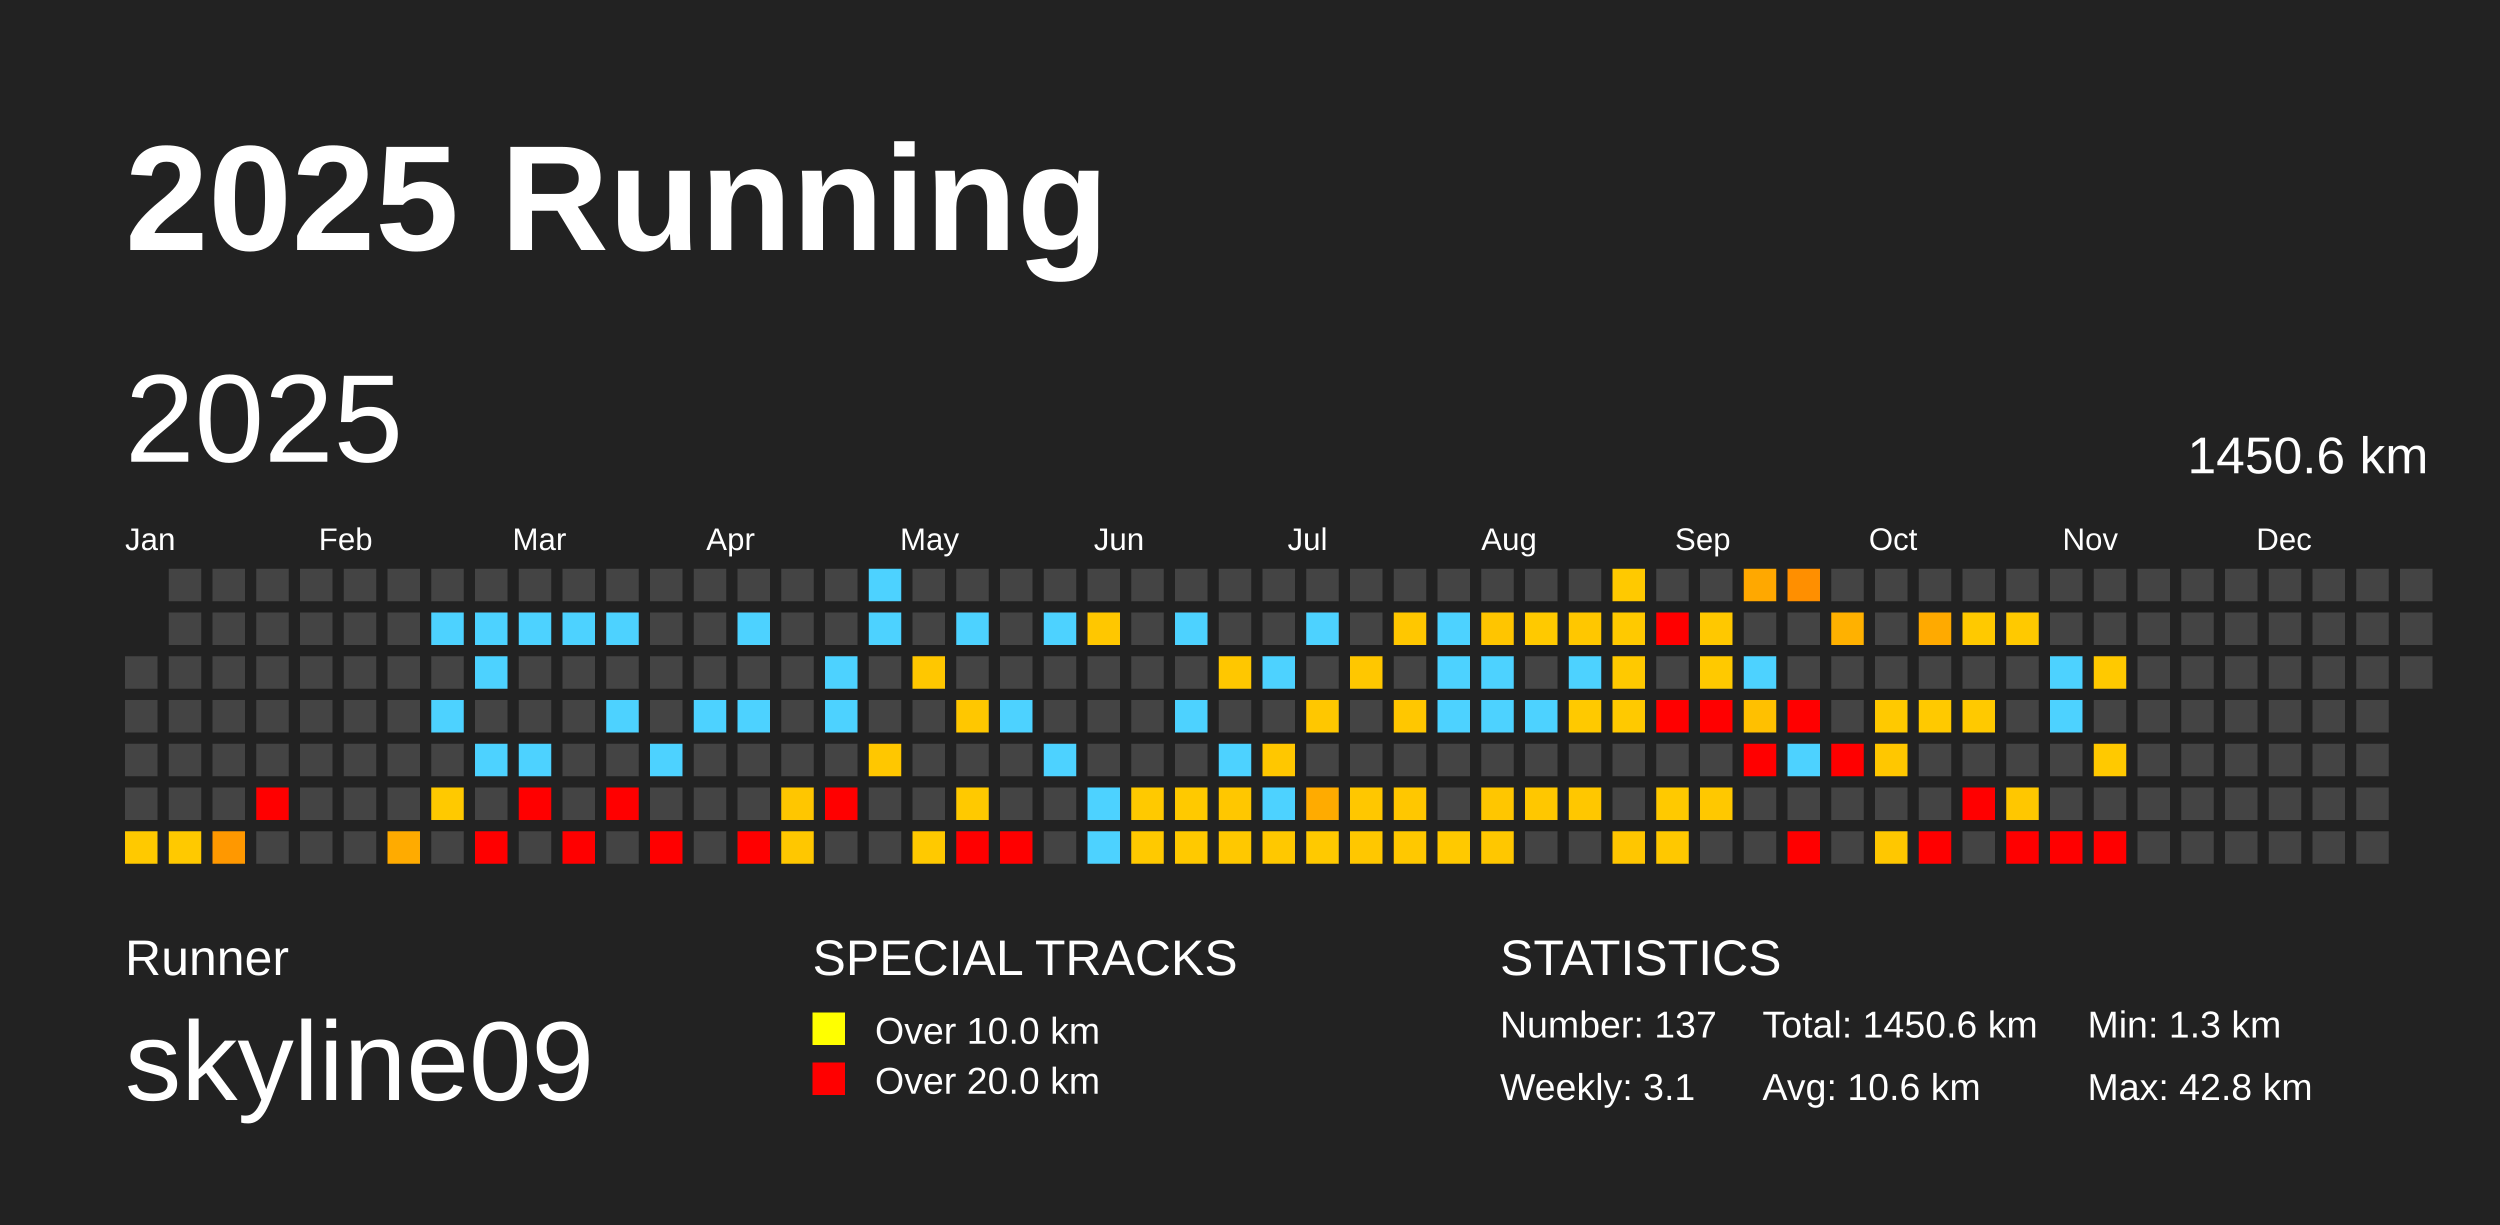
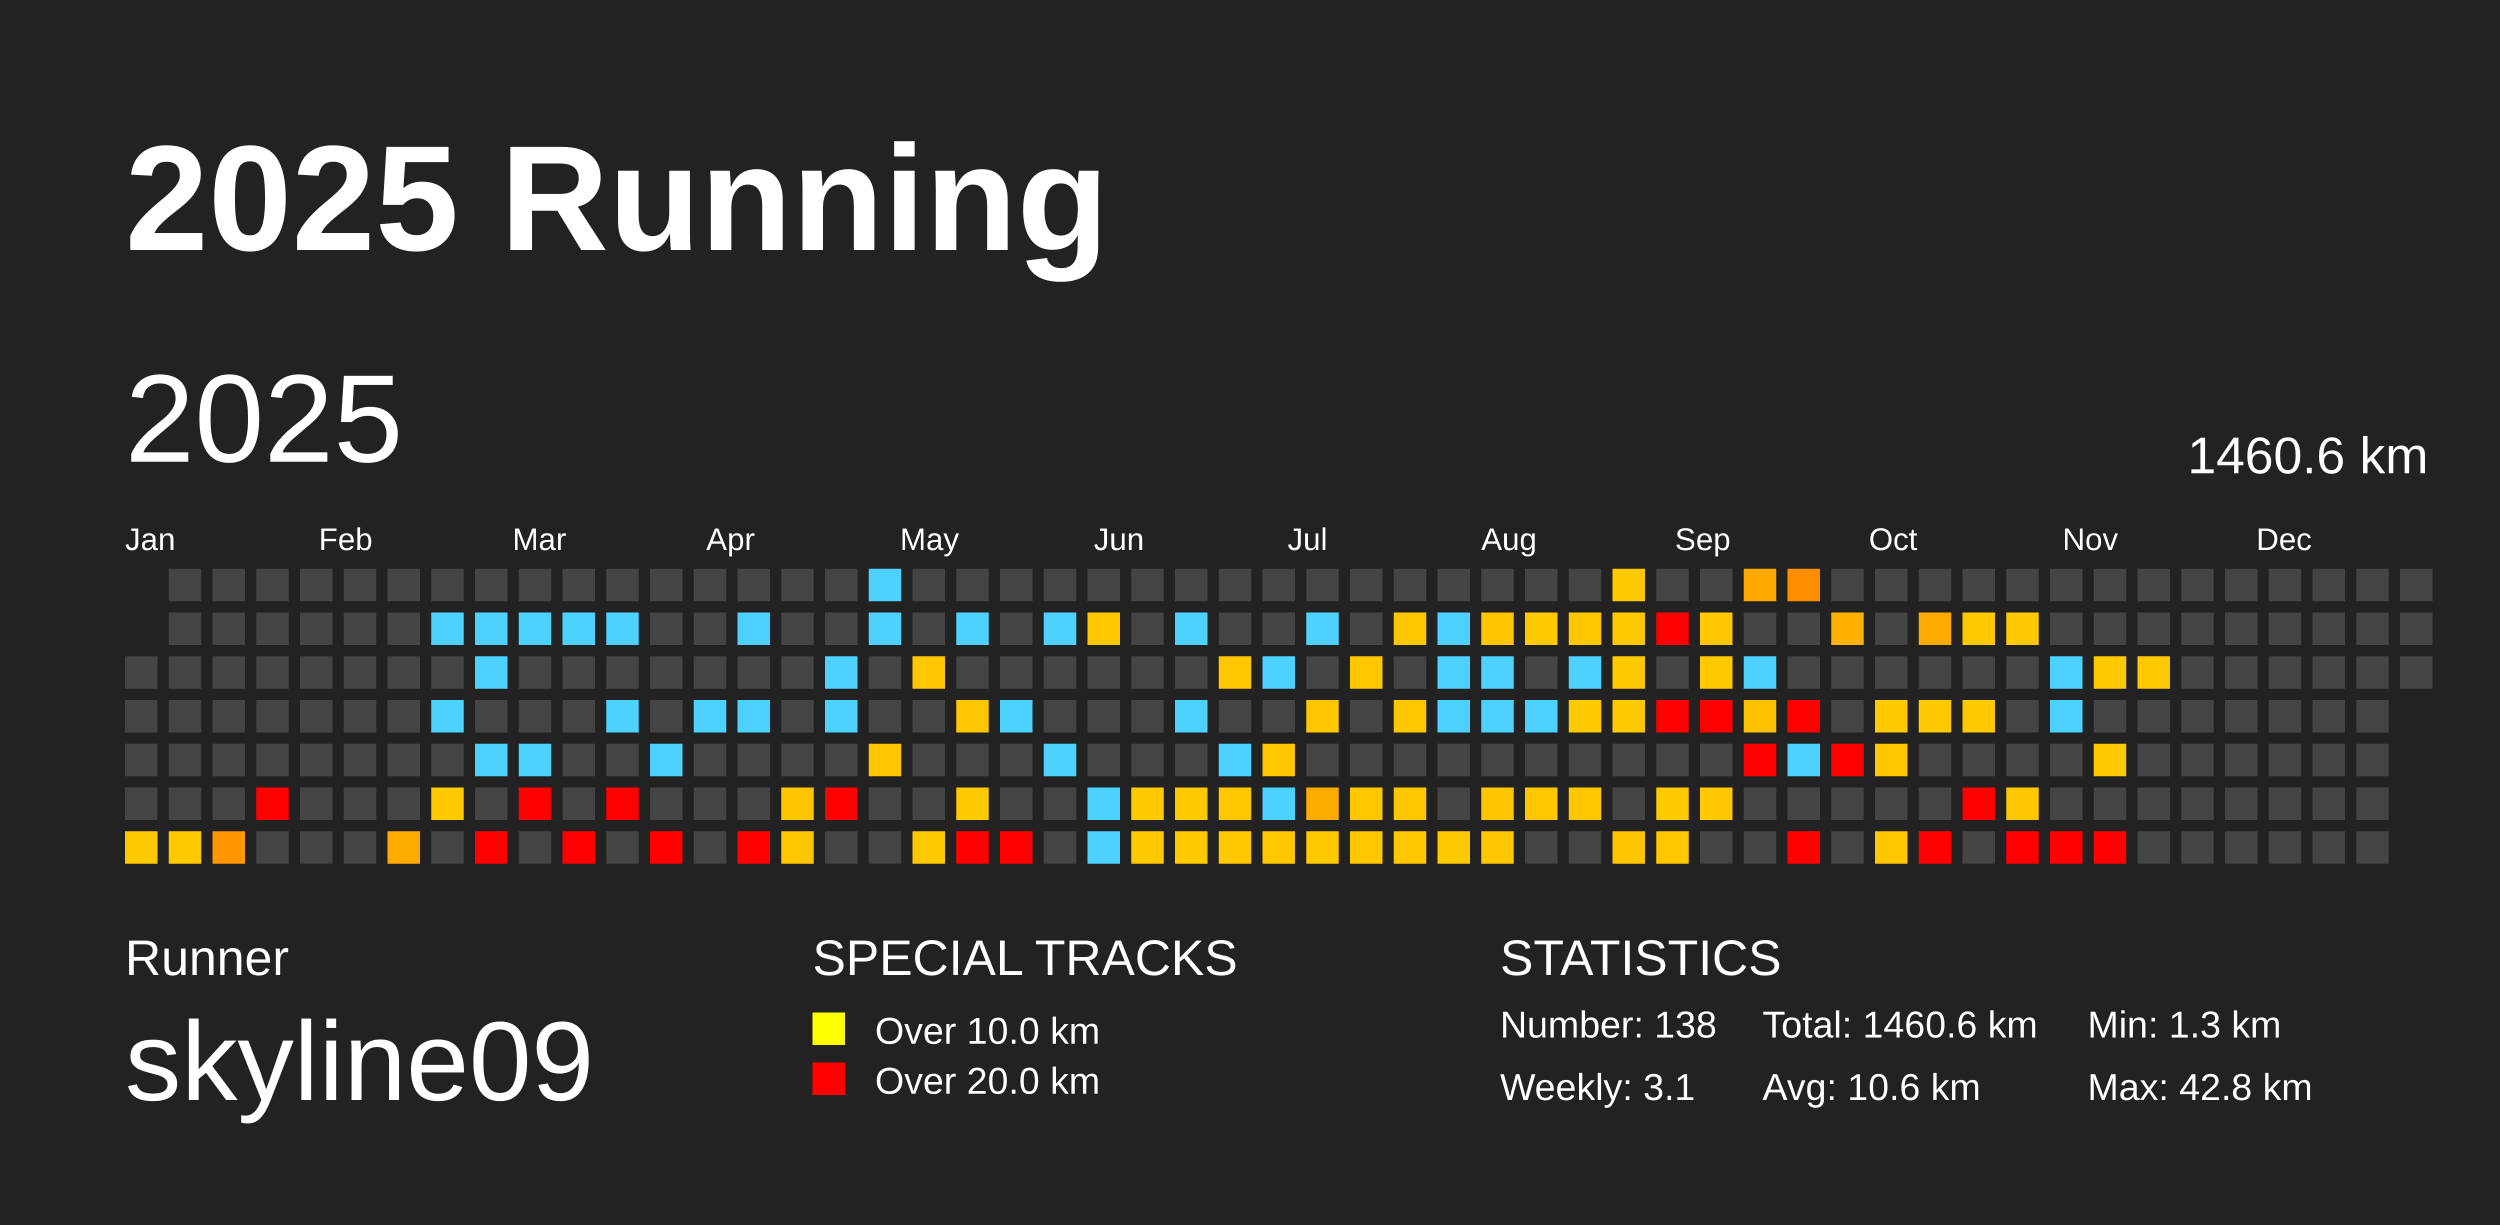
<svg xmlns="http://www.w3.org/2000/svg" baseProfile="full" height="98mm" version="1.1" viewBox="0,0,200,98" width="200mm">
  <defs />
  <rect fill="#222222" height="98" width="200" x="0" y="0" />
  <text fill="#FFFFFF" style="font-size:12px; font-family:Arial; font-weight:bold;" x="10" y="20">2025 Running</text>
  <text fill="#FFFFFF" style="font-size:4px; font-family:Arial" x="10" y="78">Runner</text>
  <text fill="#FFFFFF" style="font-size:9px; font-family:Arial" x="10" y="88">skyline09</text>
  <text fill="#FFFFFF" style="font-size:4px; font-family:Arial" x="65" y="78">SPECIAL TRACKS</text>
  <rect fill="yellow" height="2.6" width="2.6" x="65" y="81" />
  <text fill="#FFFFFF" style="font-size:3px; font-family:Arial" x="70" y="83.5">Over 10.0 km</text>
  <rect fill="red" height="2.6" width="2.6" x="65" y="85" />
  <text fill="#FFFFFF" style="font-size:3px; font-family:Arial" x="70" y="87.5">Over 20.0 km</text>
  <text fill="#FFFFFF" style="font-size:4px; font-family:Arial" x="120" y="78">STATISTICS</text>
-   <text fill="#FFFFFF" style="font-size:3px; font-family:Arial" x="120" y="83">Number: 137</text>
+   <text fill="#FFFFFF" style="font-size:3px; font-family:Arial" x="120" y="83">Number: 138</text>
  <text fill="#FFFFFF" style="font-size:3px; font-family:Arial" x="120" y="88">Weekly: 3.1</text>
-   <text fill="#FFFFFF" style="font-size:3px; font-family:Arial" x="141" y="83">Total: 1450.6 km</text>
+   <text fill="#FFFFFF" style="font-size:3px; font-family:Arial" x="141" y="83">Total: 1460.6 km</text>
  <text fill="#FFFFFF" style="font-size:3px; font-family:Arial" x="141" y="88">Avg: 10.6 km</text>
  <text fill="#FFFFFF" style="font-size:3px; font-family:Arial" x="167" y="83">Min: 1.3 km</text>
  <text fill="#FFFFFF" style="font-size:3px; font-family:Arial" x="167" y="88">Max: 42.8 km</text>
  <text dominant-baseline="hanging" fill="#FFFFFF" style="font-size:10.0px; font-family:Arial;" x="10" y="30">2025</text>
-   <text dominant-baseline="hanging" fill="#FFFFFF" style="font-size:4.125px; font-family:Arial;" x="175" y="35">1450.6 km</text>
+   <text dominant-baseline="hanging" fill="#FFFFFF" style="font-size:4.125px; font-family:Arial;" x="175" y="35">1460.6 km</text>
  <text fill="#FFFFFF" style="font-size:2.5px; font-family:Arial" x="10.0" y="44">Jan</text>
  <text fill="#FFFFFF" style="font-size:2.5px; font-family:Arial" x="25.5" y="44">Feb</text>
  <text fill="#FFFFFF" style="font-size:2.5px; font-family:Arial" x="41.0" y="44">Mar</text>
  <text fill="#FFFFFF" style="font-size:2.5px; font-family:Arial" x="56.5" y="44">Apr</text>
  <text fill="#FFFFFF" style="font-size:2.5px; font-family:Arial" x="72.0" y="44">May</text>
  <text fill="#FFFFFF" style="font-size:2.5px; font-family:Arial" x="87.5" y="44">Jun</text>
  <text fill="#FFFFFF" style="font-size:2.5px; font-family:Arial" x="103.0" y="44">Jul</text>
  <text fill="#FFFFFF" style="font-size:2.5px; font-family:Arial" x="118.5" y="44">Aug</text>
  <text fill="#FFFFFF" style="font-size:2.5px; font-family:Arial" x="134.0" y="44">Sep</text>
  <text fill="#FFFFFF" style="font-size:2.5px; font-family:Arial" x="149.5" y="44">Oct</text>
  <text fill="#FFFFFF" style="font-size:2.5px; font-family:Arial" x="165.0" y="44">Nov</text>
  <text fill="#FFFFFF" style="font-size:2.5px; font-family:Arial" x="180.5" y="44">Dec</text>
  <rect fill="#444444" height="2.6" width="2.6" x="10.0" y="52.5" />
  <rect fill="#444444" height="2.6" width="2.6" x="10.0" y="56.0" />
  <rect fill="#444444" height="2.6" width="2.6" x="10.0" y="59.5" />
  <rect fill="#444444" height="2.6" width="2.6" x="10.0" y="63.0" />
  <rect fill="#ffc900" height="2.6" width="2.6" x="10.0" y="66.5" />
  <rect fill="#444444" height="2.6" width="2.6" x="13.5" y="45.5" />
  <rect fill="#444444" height="2.6" width="2.6" x="13.5" y="49.0" />
  <rect fill="#444444" height="2.6" width="2.6" x="13.5" y="52.5" />
  <rect fill="#444444" height="2.6" width="2.6" x="13.5" y="56.0" />
  <rect fill="#444444" height="2.6" width="2.6" x="13.5" y="59.5" />
  <rect fill="#444444" height="2.6" width="2.6" x="13.5" y="63.0" />
  <rect fill="#ffc900" height="2.6" width="2.6" x="13.5" y="66.5" />
  <rect fill="#444444" height="2.6" width="2.6" x="17.0" y="45.5" />
  <rect fill="#444444" height="2.6" width="2.6" x="17.0" y="49.0" />
  <rect fill="#444444" height="2.6" width="2.6" x="17.0" y="52.5" />
  <rect fill="#444444" height="2.6" width="2.6" x="17.0" y="56.0" />
  <rect fill="#444444" height="2.6" width="2.6" x="17.0" y="59.5" />
  <rect fill="#444444" height="2.6" width="2.6" x="17.0" y="63.0" />
  <rect fill="#ff9800" height="2.6" width="2.6" x="17.0" y="66.5" />
  <rect fill="#444444" height="2.6" width="2.6" x="20.5" y="45.5" />
  <rect fill="#444444" height="2.6" width="2.6" x="20.5" y="49.0" />
  <rect fill="#444444" height="2.6" width="2.6" x="20.5" y="52.5" />
  <rect fill="#444444" height="2.6" width="2.6" x="20.5" y="56.0" />
  <rect fill="#444444" height="2.6" width="2.6" x="20.5" y="59.5" />
  <rect fill="red" height="2.6" width="2.6" x="20.5" y="63.0" />
  <rect fill="#444444" height="2.6" width="2.6" x="20.5" y="66.5" />
  <rect fill="#444444" height="2.6" width="2.6" x="24.0" y="45.5" />
  <rect fill="#444444" height="2.6" width="2.6" x="24.0" y="49.0" />
  <rect fill="#444444" height="2.6" width="2.6" x="24.0" y="52.5" />
  <rect fill="#444444" height="2.6" width="2.6" x="24.0" y="56.0" />
  <rect fill="#444444" height="2.6" width="2.6" x="24.0" y="59.5" />
  <rect fill="#444444" height="2.6" width="2.6" x="24.0" y="63.0" />
  <rect fill="#444444" height="2.6" width="2.6" x="24.0" y="66.5" />
  <rect fill="#444444" height="2.6" width="2.6" x="27.5" y="45.5" />
  <rect fill="#444444" height="2.6" width="2.6" x="27.5" y="49.0" />
  <rect fill="#444444" height="2.6" width="2.6" x="27.5" y="52.5" />
  <rect fill="#444444" height="2.6" width="2.6" x="27.5" y="56.0" />
  <rect fill="#444444" height="2.6" width="2.6" x="27.5" y="59.5" />
  <rect fill="#444444" height="2.6" width="2.6" x="27.5" y="63.0" />
  <rect fill="#444444" height="2.6" width="2.6" x="27.5" y="66.5" />
  <rect fill="#444444" height="2.6" width="2.6" x="31.0" y="45.5" />
  <rect fill="#444444" height="2.6" width="2.6" x="31.0" y="49.0" />
  <rect fill="#444444" height="2.6" width="2.6" x="31.0" y="52.5" />
  <rect fill="#444444" height="2.6" width="2.6" x="31.0" y="56.0" />
  <rect fill="#444444" height="2.6" width="2.6" x="31.0" y="59.5" />
  <rect fill="#444444" height="2.6" width="2.6" x="31.0" y="63.0" />
  <rect fill="#ffab00" height="2.6" width="2.6" x="31.0" y="66.5" />
  <rect fill="#444444" height="2.6" width="2.6" x="34.5" y="45.5" />
  <rect fill="#4dd2ff" height="2.6" width="2.6" x="34.5" y="49.0" />
  <rect fill="#444444" height="2.6" width="2.6" x="34.5" y="52.5" />
  <rect fill="#4dd2ff" height="2.6" width="2.6" x="34.5" y="56.0" />
  <rect fill="#444444" height="2.6" width="2.6" x="34.5" y="59.5" />
  <rect fill="#ffc900" height="2.6" width="2.6" x="34.5" y="63.0" />
  <rect fill="#444444" height="2.6" width="2.6" x="34.5" y="66.5" />
  <rect fill="#444444" height="2.6" width="2.6" x="38.0" y="45.5" />
  <rect fill="#4dd2ff" height="2.6" width="2.6" x="38.0" y="49.0" />
  <rect fill="#4dd2ff" height="2.6" width="2.6" x="38.0" y="52.5" />
  <rect fill="#444444" height="2.6" width="2.6" x="38.0" y="56.0" />
  <rect fill="#4dd2ff" height="2.6" width="2.6" x="38.0" y="59.5" />
  <rect fill="#444444" height="2.6" width="2.6" x="38.0" y="63.0" />
  <rect fill="red" height="2.6" width="2.6" x="38.0" y="66.5" />
  <rect fill="#444444" height="2.6" width="2.6" x="41.5" y="45.5" />
  <rect fill="#4dd2ff" height="2.6" width="2.6" x="41.5" y="49.0" />
  <rect fill="#444444" height="2.6" width="2.6" x="41.5" y="52.5" />
  <rect fill="#444444" height="2.6" width="2.6" x="41.5" y="56.0" />
  <rect fill="#4dd2ff" height="2.6" width="2.6" x="41.5" y="59.5" />
  <rect fill="red" height="2.6" width="2.6" x="41.5" y="63.0" />
  <rect fill="#444444" height="2.6" width="2.6" x="41.5" y="66.5" />
  <rect fill="#444444" height="2.6" width="2.6" x="45.0" y="45.5" />
  <rect fill="#4dd2ff" height="2.6" width="2.6" x="45.0" y="49.0" />
  <rect fill="#444444" height="2.6" width="2.6" x="45.0" y="52.5" />
  <rect fill="#444444" height="2.6" width="2.6" x="45.0" y="56.0" />
  <rect fill="#444444" height="2.6" width="2.6" x="45.0" y="59.5" />
  <rect fill="#444444" height="2.6" width="2.6" x="45.0" y="63.0" />
  <rect fill="red" height="2.6" width="2.6" x="45.0" y="66.5" />
  <rect fill="#444444" height="2.6" width="2.6" x="48.5" y="45.5" />
  <rect fill="#4dd2ff" height="2.6" width="2.6" x="48.5" y="49.0" />
  <rect fill="#444444" height="2.6" width="2.6" x="48.5" y="52.5" />
  <rect fill="#4dd2ff" height="2.6" width="2.6" x="48.5" y="56.0" />
  <rect fill="#444444" height="2.6" width="2.6" x="48.5" y="59.5" />
  <rect fill="red" height="2.6" width="2.6" x="48.5" y="63.0" />
  <rect fill="#444444" height="2.6" width="2.6" x="48.5" y="66.5" />
  <rect fill="#444444" height="2.6" width="2.6" x="52.0" y="45.5" />
  <rect fill="#444444" height="2.6" width="2.6" x="52.0" y="49.0" />
  <rect fill="#444444" height="2.6" width="2.6" x="52.0" y="52.5" />
  <rect fill="#444444" height="2.6" width="2.6" x="52.0" y="56.0" />
  <rect fill="#4dd2ff" height="2.6" width="2.6" x="52.0" y="59.5" />
  <rect fill="#444444" height="2.6" width="2.6" x="52.0" y="63.0" />
  <rect fill="red" height="2.6" width="2.6" x="52.0" y="66.5" />
  <rect fill="#444444" height="2.6" width="2.6" x="55.5" y="45.5" />
  <rect fill="#444444" height="2.6" width="2.6" x="55.5" y="49.0" />
  <rect fill="#444444" height="2.6" width="2.6" x="55.5" y="52.5" />
  <rect fill="#4dd2ff" height="2.6" width="2.6" x="55.5" y="56.0" />
  <rect fill="#444444" height="2.6" width="2.6" x="55.5" y="59.5" />
  <rect fill="#444444" height="2.6" width="2.6" x="55.5" y="63.0" />
  <rect fill="#444444" height="2.6" width="2.6" x="55.5" y="66.5" />
  <rect fill="#444444" height="2.6" width="2.6" x="59.0" y="45.5" />
  <rect fill="#4dd2ff" height="2.6" width="2.6" x="59.0" y="49.0" />
  <rect fill="#444444" height="2.6" width="2.6" x="59.0" y="52.5" />
  <rect fill="#4dd2ff" height="2.6" width="2.6" x="59.0" y="56.0" />
  <rect fill="#444444" height="2.6" width="2.6" x="59.0" y="59.5" />
  <rect fill="#444444" height="2.6" width="2.6" x="59.0" y="63.0" />
  <rect fill="red" height="2.6" width="2.6" x="59.0" y="66.5" />
  <rect fill="#444444" height="2.6" width="2.6" x="62.5" y="45.5" />
  <rect fill="#444444" height="2.6" width="2.6" x="62.5" y="49.0" />
  <rect fill="#444444" height="2.6" width="2.6" x="62.5" y="52.5" />
  <rect fill="#444444" height="2.6" width="2.6" x="62.5" y="56.0" />
  <rect fill="#444444" height="2.6" width="2.6" x="62.5" y="59.5" />
  <rect fill="#ffc600" height="2.6" width="2.6" x="62.5" y="63.0" />
  <rect fill="#ffc700" height="2.6" width="2.6" x="62.5" y="66.5" />
  <rect fill="#444444" height="2.6" width="2.6" x="66.0" y="45.5" />
  <rect fill="#444444" height="2.6" width="2.6" x="66.0" y="49.0" />
  <rect fill="#4dd2ff" height="2.6" width="2.6" x="66.0" y="52.5" />
  <rect fill="#4dd2ff" height="2.6" width="2.6" x="66.0" y="56.0" />
  <rect fill="#444444" height="2.6" width="2.6" x="66.0" y="59.5" />
  <rect fill="red" height="2.6" width="2.6" x="66.0" y="63.0" />
  <rect fill="#444444" height="2.6" width="2.6" x="66.0" y="66.5" />
  <rect fill="#4dd2ff" height="2.6" width="2.6" x="69.5" y="45.5" />
  <rect fill="#4dd2ff" height="2.6" width="2.6" x="69.5" y="49.0" />
  <rect fill="#444444" height="2.6" width="2.6" x="69.5" y="52.5" />
  <rect fill="#444444" height="2.6" width="2.6" x="69.5" y="56.0" />
  <rect fill="#ffc700" height="2.6" width="2.6" x="69.5" y="59.5" />
  <rect fill="#444444" height="2.6" width="2.6" x="69.5" y="63.0" />
  <rect fill="#444444" height="2.6" width="2.6" x="69.5" y="66.5" />
  <rect fill="#444444" height="2.6" width="2.6" x="73.0" y="45.5" />
  <rect fill="#444444" height="2.6" width="2.6" x="73.0" y="49.0" />
  <rect fill="#ffc700" height="2.6" width="2.6" x="73.0" y="52.5" />
  <rect fill="#444444" height="2.6" width="2.6" x="73.0" y="56.0" />
  <rect fill="#444444" height="2.6" width="2.6" x="73.0" y="59.5" />
  <rect fill="#444444" height="2.6" width="2.6" x="73.0" y="63.0" />
  <rect fill="#ffc900" height="2.6" width="2.6" x="73.0" y="66.5" />
  <rect fill="#444444" height="2.6" width="2.6" x="76.5" y="45.5" />
  <rect fill="#4dd2ff" height="2.6" width="2.6" x="76.5" y="49.0" />
  <rect fill="#444444" height="2.6" width="2.6" x="76.5" y="52.5" />
  <rect fill="#ffc700" height="2.6" width="2.6" x="76.5" y="56.0" />
  <rect fill="#444444" height="2.6" width="2.6" x="76.5" y="59.5" />
  <rect fill="#ffc900" height="2.6" width="2.6" x="76.5" y="63.0" />
  <rect fill="red" height="2.6" width="2.6" x="76.5" y="66.5" />
  <rect fill="#444444" height="2.6" width="2.6" x="80.0" y="45.5" />
  <rect fill="#444444" height="2.6" width="2.6" x="80.0" y="49.0" />
  <rect fill="#444444" height="2.6" width="2.6" x="80.0" y="52.5" />
  <rect fill="#4dd2ff" height="2.6" width="2.6" x="80.0" y="56.0" />
  <rect fill="#444444" height="2.6" width="2.6" x="80.0" y="59.5" />
  <rect fill="#444444" height="2.6" width="2.6" x="80.0" y="63.0" />
  <rect fill="red" height="2.6" width="2.6" x="80.0" y="66.5" />
  <rect fill="#444444" height="2.6" width="2.6" x="83.5" y="45.5" />
  <rect fill="#4dd2ff" height="2.6" width="2.6" x="83.5" y="49.0" />
  <rect fill="#444444" height="2.6" width="2.6" x="83.5" y="52.5" />
  <rect fill="#444444" height="2.6" width="2.6" x="83.5" y="56.0" />
  <rect fill="#4dd2ff" height="2.6" width="2.6" x="83.5" y="59.5" />
  <rect fill="#444444" height="2.6" width="2.6" x="83.5" y="63.0" />
  <rect fill="#444444" height="2.6" width="2.6" x="83.5" y="66.5" />
  <rect fill="#444444" height="2.6" width="2.6" x="87.0" y="45.5" />
  <rect fill="#ffc700" height="2.6" width="2.6" x="87.0" y="49.0" />
  <rect fill="#444444" height="2.6" width="2.6" x="87.0" y="52.5" />
  <rect fill="#444444" height="2.6" width="2.6" x="87.0" y="56.0" />
  <rect fill="#444444" height="2.6" width="2.6" x="87.0" y="59.5" />
  <rect fill="#4dd2ff" height="2.6" width="2.6" x="87.0" y="63.0" />
  <rect fill="#4dd2ff" height="2.6" width="2.6" x="87.0" y="66.5" />
  <rect fill="#444444" height="2.6" width="2.6" x="90.5" y="45.5" />
  <rect fill="#444444" height="2.6" width="2.6" x="90.5" y="49.0" />
  <rect fill="#444444" height="2.6" width="2.6" x="90.5" y="52.5" />
  <rect fill="#444444" height="2.6" width="2.6" x="90.5" y="56.0" />
  <rect fill="#444444" height="2.6" width="2.6" x="90.5" y="59.5" />
  <rect fill="#ffc900" height="2.6" width="2.6" x="90.5" y="63.0" />
  <rect fill="#ffc900" height="2.6" width="2.6" x="90.5" y="66.5" />
  <rect fill="#444444" height="2.6" width="2.6" x="94.0" y="45.5" />
  <rect fill="#4dd2ff" height="2.6" width="2.6" x="94.0" y="49.0" />
  <rect fill="#444444" height="2.6" width="2.6" x="94.0" y="52.5" />
  <rect fill="#4dd2ff" height="2.6" width="2.6" x="94.0" y="56.0" />
  <rect fill="#444444" height="2.6" width="2.6" x="94.0" y="59.5" />
  <rect fill="#ffc900" height="2.6" width="2.6" x="94.0" y="63.0" />
  <rect fill="#ffc900" height="2.6" width="2.6" x="94.0" y="66.5" />
  <rect fill="#444444" height="2.6" width="2.6" x="97.5" y="45.5" />
  <rect fill="#444444" height="2.6" width="2.6" x="97.5" y="49.0" />
  <rect fill="#ffc700" height="2.6" width="2.6" x="97.5" y="52.5" />
  <rect fill="#444444" height="2.6" width="2.6" x="97.5" y="56.0" />
  <rect fill="#4dd2ff" height="2.6" width="2.6" x="97.5" y="59.5" />
  <rect fill="#ffc700" height="2.6" width="2.6" x="97.5" y="63.0" />
  <rect fill="#ffc800" height="2.6" width="2.6" x="97.5" y="66.5" />
  <rect fill="#444444" height="2.6" width="2.6" x="101.0" y="45.5" />
  <rect fill="#444444" height="2.6" width="2.6" x="101.0" y="49.0" />
  <rect fill="#4dd2ff" height="2.6" width="2.6" x="101.0" y="52.5" />
  <rect fill="#444444" height="2.6" width="2.6" x="101.0" y="56.0" />
  <rect fill="#ffc700" height="2.6" width="2.6" x="101.0" y="59.5" />
  <rect fill="#4dd2ff" height="2.6" width="2.6" x="101.0" y="63.0" />
  <rect fill="#ffc800" height="2.6" width="2.6" x="101.0" y="66.5" />
  <rect fill="#444444" height="2.6" width="2.6" x="104.5" y="45.5" />
  <rect fill="#4dd2ff" height="2.6" width="2.6" x="104.5" y="49.0" />
  <rect fill="#444444" height="2.6" width="2.6" x="104.5" y="52.5" />
  <rect fill="#ffc700" height="2.6" width="2.6" x="104.5" y="56.0" />
  <rect fill="#444444" height="2.6" width="2.6" x="104.5" y="59.5" />
  <rect fill="#ffab00" height="2.6" width="2.6" x="104.5" y="63.0" />
  <rect fill="#ffc900" height="2.6" width="2.6" x="104.5" y="66.5" />
  <rect fill="#444444" height="2.6" width="2.6" x="108.0" y="45.5" />
  <rect fill="#444444" height="2.6" width="2.6" x="108.0" y="49.0" />
  <rect fill="#ffc700" height="2.6" width="2.6" x="108.0" y="52.5" />
  <rect fill="#444444" height="2.6" width="2.6" x="108.0" y="56.0" />
  <rect fill="#444444" height="2.6" width="2.6" x="108.0" y="59.5" />
  <rect fill="#ffc700" height="2.6" width="2.6" x="108.0" y="63.0" />
  <rect fill="#ffc700" height="2.6" width="2.6" x="108.0" y="66.5" />
  <rect fill="#444444" height="2.6" width="2.6" x="111.5" y="45.5" />
  <rect fill="#ffc700" height="2.6" width="2.6" x="111.5" y="49.0" />
  <rect fill="#444444" height="2.6" width="2.6" x="111.5" y="52.5" />
  <rect fill="#ffc700" height="2.6" width="2.6" x="111.5" y="56.0" />
  <rect fill="#444444" height="2.6" width="2.6" x="111.5" y="59.5" />
  <rect fill="#ffc700" height="2.6" width="2.6" x="111.5" y="63.0" />
  <rect fill="#ffc800" height="2.6" width="2.6" x="111.5" y="66.5" />
  <rect fill="#444444" height="2.6" width="2.6" x="115.0" y="45.5" />
  <rect fill="#4dd2ff" height="2.6" width="2.6" x="115.0" y="49.0" />
  <rect fill="#4dd2ff" height="2.6" width="2.6" x="115.0" y="52.5" />
  <rect fill="#4dd2ff" height="2.6" width="2.6" x="115.0" y="56.0" />
  <rect fill="#444444" height="2.6" width="2.6" x="115.0" y="59.5" />
  <rect fill="#444444" height="2.6" width="2.6" x="115.0" y="63.0" />
  <rect fill="#ffc900" height="2.6" width="2.6" x="115.0" y="66.5" />
  <rect fill="#444444" height="2.6" width="2.6" x="118.5" y="45.5" />
  <rect fill="#ffc500" height="2.6" width="2.6" x="118.5" y="49.0" />
  <rect fill="#4dd2ff" height="2.6" width="2.6" x="118.5" y="52.5" />
  <rect fill="#4dd2ff" height="2.6" width="2.6" x="118.5" y="56.0" />
  <rect fill="#444444" height="2.6" width="2.6" x="118.5" y="59.5" />
  <rect fill="#ffc600" height="2.6" width="2.6" x="118.5" y="63.0" />
  <rect fill="#ffc700" height="2.6" width="2.6" x="118.5" y="66.5" />
  <rect fill="#444444" height="2.6" width="2.6" x="122.0" y="45.5" />
  <rect fill="#ffc900" height="2.6" width="2.6" x="122.0" y="49.0" />
  <rect fill="#444444" height="2.6" width="2.6" x="122.0" y="52.5" />
  <rect fill="#4dd2ff" height="2.6" width="2.6" x="122.0" y="56.0" />
  <rect fill="#444444" height="2.6" width="2.6" x="122.0" y="59.5" />
  <rect fill="#ffc700" height="2.6" width="2.6" x="122.0" y="63.0" />
  <rect fill="#444444" height="2.6" width="2.6" x="122.0" y="66.5" />
  <rect fill="#444444" height="2.6" width="2.6" x="125.5" y="45.5" />
  <rect fill="#ffc700" height="2.6" width="2.6" x="125.5" y="49.0" />
  <rect fill="#4dd2ff" height="2.6" width="2.6" x="125.5" y="52.5" />
  <rect fill="#ffc900" height="2.6" width="2.6" x="125.5" y="56.0" />
  <rect fill="#444444" height="2.6" width="2.6" x="125.5" y="59.5" />
  <rect fill="#ffc700" height="2.6" width="2.6" x="125.5" y="63.0" />
  <rect fill="#444444" height="2.6" width="2.6" x="125.5" y="66.5" />
  <rect fill="#ffc900" height="2.6" width="2.6" x="129.0" y="45.5" />
  <rect fill="#ffc900" height="2.6" width="2.6" x="129.0" y="49.0" />
  <rect fill="#ffc900" height="2.6" width="2.6" x="129.0" y="52.5" />
  <rect fill="#ffc900" height="2.6" width="2.6" x="129.0" y="56.0" />
  <rect fill="#444444" height="2.6" width="2.6" x="129.0" y="59.5" />
  <rect fill="#444444" height="2.6" width="2.6" x="129.0" y="63.0" />
  <rect fill="#ffc600" height="2.6" width="2.6" x="129.0" y="66.5" />
  <rect fill="#444444" height="2.6" width="2.6" x="132.5" y="45.5" />
  <rect fill="red" height="2.6" width="2.6" x="132.5" y="49.0" />
  <rect fill="#444444" height="2.6" width="2.6" x="132.5" y="52.5" />
  <rect fill="red" height="2.6" width="2.6" x="132.5" y="56.0" />
  <rect fill="#444444" height="2.6" width="2.6" x="132.5" y="59.5" />
  <rect fill="#ffc900" height="2.6" width="2.6" x="132.5" y="63.0" />
  <rect fill="#ffc800" height="2.6" width="2.6" x="132.5" y="66.5" />
  <rect fill="#444444" height="2.6" width="2.6" x="136.0" y="45.5" />
  <rect fill="#ffc800" height="2.6" width="2.6" x="136.0" y="49.0" />
  <rect fill="#ffc900" height="2.6" width="2.6" x="136.0" y="52.5" />
  <rect fill="red" height="2.6" width="2.6" x="136.0" y="56.0" />
  <rect fill="#444444" height="2.6" width="2.6" x="136.0" y="59.5" />
  <rect fill="#ffc800" height="2.6" width="2.6" x="136.0" y="63.0" />
  <rect fill="#444444" height="2.6" width="2.6" x="136.0" y="66.5" />
  <rect fill="#ffa800" height="2.6" width="2.6" x="139.5" y="45.5" />
  <rect fill="#444444" height="2.6" width="2.6" x="139.5" y="49.0" />
  <rect fill="#4dd2ff" height="2.6" width="2.6" x="139.5" y="52.5" />
  <rect fill="#ffc000" height="2.6" width="2.6" x="139.5" y="56.0" />
  <rect fill="red" height="2.6" width="2.6" x="139.5" y="59.5" />
  <rect fill="#444444" height="2.6" width="2.6" x="139.5" y="63.0" />
  <rect fill="#444444" height="2.6" width="2.6" x="139.5" y="66.5" />
  <rect fill="#ff8f00" height="2.6" width="2.6" x="143.0" y="45.5" />
  <rect fill="#444444" height="2.6" width="2.6" x="143.0" y="49.0" />
  <rect fill="#444444" height="2.6" width="2.6" x="143.0" y="52.5" />
  <rect fill="red" height="2.6" width="2.6" x="143.0" y="56.0" />
  <rect fill="#4dd2ff" height="2.6" width="2.6" x="143.0" y="59.5" />
  <rect fill="#444444" height="2.6" width="2.6" x="143.0" y="63.0" />
  <rect fill="red" height="2.6" width="2.6" x="143.0" y="66.5" />
  <rect fill="#444444" height="2.6" width="2.6" x="146.5" y="45.5" />
  <rect fill="#ffb100" height="2.6" width="2.6" x="146.5" y="49.0" />
  <rect fill="#444444" height="2.6" width="2.6" x="146.5" y="52.5" />
  <rect fill="#444444" height="2.6" width="2.6" x="146.5" y="56.0" />
  <rect fill="red" height="2.6" width="2.6" x="146.5" y="59.5" />
  <rect fill="#444444" height="2.6" width="2.6" x="146.5" y="63.0" />
  <rect fill="#444444" height="2.6" width="2.6" x="146.5" y="66.5" />
  <rect fill="#444444" height="2.6" width="2.6" x="150.0" y="45.5" />
  <rect fill="#444444" height="2.6" width="2.6" x="150.0" y="49.0" />
  <rect fill="#444444" height="2.6" width="2.6" x="150.0" y="52.5" />
  <rect fill="#ffc900" height="2.6" width="2.6" x="150.0" y="56.0" />
  <rect fill="#ffc700" height="2.6" width="2.6" x="150.0" y="59.5" />
  <rect fill="#444444" height="2.6" width="2.6" x="150.0" y="63.0" />
  <rect fill="#ffc700" height="2.6" width="2.6" x="150.0" y="66.5" />
  <rect fill="#444444" height="2.6" width="2.6" x="153.5" y="45.5" />
  <rect fill="#ffaa00" height="2.6" width="2.6" x="153.5" y="49.0" />
  <rect fill="#444444" height="2.6" width="2.6" x="153.5" y="52.5" />
  <rect fill="#ffc900" height="2.6" width="2.6" x="153.5" y="56.0" />
  <rect fill="#444444" height="2.6" width="2.6" x="153.5" y="59.5" />
  <rect fill="#444444" height="2.6" width="2.6" x="153.5" y="63.0" />
  <rect fill="red" height="2.6" width="2.6" x="153.5" y="66.5" />
  <rect fill="#444444" height="2.6" width="2.6" x="157.0" y="45.5" />
  <rect fill="#ffc900" height="2.6" width="2.6" x="157.0" y="49.0" />
  <rect fill="#444444" height="2.6" width="2.6" x="157.0" y="52.5" />
  <rect fill="#ffc900" height="2.6" width="2.6" x="157.0" y="56.0" />
  <rect fill="#444444" height="2.6" width="2.6" x="157.0" y="59.5" />
  <rect fill="red" height="2.6" width="2.6" x="157.0" y="63.0" />
  <rect fill="#444444" height="2.6" width="2.6" x="157.0" y="66.5" />
  <rect fill="#444444" height="2.6" width="2.6" x="160.5" y="45.5" />
  <rect fill="#ffc900" height="2.6" width="2.6" x="160.5" y="49.0" />
  <rect fill="#444444" height="2.6" width="2.6" x="160.5" y="52.5" />
  <rect fill="#444444" height="2.6" width="2.6" x="160.5" y="56.0" />
  <rect fill="#444444" height="2.6" width="2.6" x="160.5" y="59.5" />
  <rect fill="#ffc700" height="2.6" width="2.6" x="160.5" y="63.0" />
  <rect fill="red" height="2.6" width="2.6" x="160.5" y="66.5" />
  <rect fill="#444444" height="2.6" width="2.6" x="164.0" y="45.5" />
  <rect fill="#444444" height="2.6" width="2.6" x="164.0" y="49.0" />
  <rect fill="#4dd2ff" height="2.6" width="2.6" x="164.0" y="52.5" />
  <rect fill="#4dd2ff" height="2.6" width="2.6" x="164.0" y="56.0" />
  <rect fill="#444444" height="2.6" width="2.6" x="164.0" y="59.5" />
  <rect fill="#444444" height="2.6" width="2.6" x="164.0" y="63.0" />
  <rect fill="red" height="2.6" width="2.6" x="164.0" y="66.5" />
  <rect fill="#444444" height="2.6" width="2.6" x="167.5" y="45.5" />
  <rect fill="#444444" height="2.6" width="2.6" x="167.5" y="49.0" />
  <rect fill="#ffc900" height="2.6" width="2.6" x="167.5" y="52.5" />
  <rect fill="#444444" height="2.6" width="2.6" x="167.5" y="56.0" />
  <rect fill="#ffc900" height="2.6" width="2.6" x="167.5" y="59.5" />
  <rect fill="#444444" height="2.6" width="2.6" x="167.5" y="63.0" />
  <rect fill="red" height="2.6" width="2.6" x="167.5" y="66.5" />
  <rect fill="#444444" height="2.6" width="2.6" x="171.0" y="45.5" />
  <rect fill="#444444" height="2.6" width="2.6" x="171.0" y="49.0" />
-   <rect fill="#444444" height="2.6" width="2.6" x="171.0" y="52.5" />
+   <rect fill="#ffc900" height="2.6" width="2.6" x="171.0" y="52.5" />
  <rect fill="#444444" height="2.6" width="2.6" x="171.0" y="56.0" />
  <rect fill="#444444" height="2.6" width="2.6" x="171.0" y="59.5" />
  <rect fill="#444444" height="2.6" width="2.6" x="171.0" y="63.0" />
  <rect fill="#444444" height="2.6" width="2.6" x="171.0" y="66.5" />
  <rect fill="#444444" height="2.6" width="2.6" x="174.5" y="45.5" />
  <rect fill="#444444" height="2.6" width="2.6" x="174.5" y="49.0" />
  <rect fill="#444444" height="2.6" width="2.6" x="174.5" y="52.5" />
  <rect fill="#444444" height="2.6" width="2.6" x="174.5" y="56.0" />
  <rect fill="#444444" height="2.6" width="2.6" x="174.5" y="59.5" />
  <rect fill="#444444" height="2.6" width="2.6" x="174.5" y="63.0" />
  <rect fill="#444444" height="2.6" width="2.6" x="174.5" y="66.5" />
  <rect fill="#444444" height="2.6" width="2.6" x="178.0" y="45.5" />
  <rect fill="#444444" height="2.6" width="2.6" x="178.0" y="49.0" />
  <rect fill="#444444" height="2.6" width="2.6" x="178.0" y="52.5" />
  <rect fill="#444444" height="2.6" width="2.6" x="178.0" y="56.0" />
  <rect fill="#444444" height="2.6" width="2.6" x="178.0" y="59.5" />
  <rect fill="#444444" height="2.6" width="2.6" x="178.0" y="63.0" />
  <rect fill="#444444" height="2.6" width="2.6" x="178.0" y="66.5" />
  <rect fill="#444444" height="2.6" width="2.6" x="181.5" y="45.5" />
  <rect fill="#444444" height="2.6" width="2.6" x="181.5" y="49.0" />
  <rect fill="#444444" height="2.6" width="2.6" x="181.5" y="52.5" />
  <rect fill="#444444" height="2.6" width="2.6" x="181.5" y="56.0" />
  <rect fill="#444444" height="2.6" width="2.6" x="181.5" y="59.5" />
  <rect fill="#444444" height="2.6" width="2.6" x="181.5" y="63.0" />
  <rect fill="#444444" height="2.6" width="2.6" x="181.5" y="66.5" />
  <rect fill="#444444" height="2.6" width="2.6" x="185.0" y="45.5" />
  <rect fill="#444444" height="2.6" width="2.6" x="185.0" y="49.0" />
  <rect fill="#444444" height="2.6" width="2.6" x="185.0" y="52.5" />
  <rect fill="#444444" height="2.6" width="2.6" x="185.0" y="56.0" />
  <rect fill="#444444" height="2.6" width="2.6" x="185.0" y="59.5" />
  <rect fill="#444444" height="2.6" width="2.6" x="185.0" y="63.0" />
  <rect fill="#444444" height="2.6" width="2.6" x="185.0" y="66.5" />
  <rect fill="#444444" height="2.6" width="2.6" x="188.5" y="45.5" />
  <rect fill="#444444" height="2.6" width="2.6" x="188.5" y="49.0" />
  <rect fill="#444444" height="2.6" width="2.6" x="188.5" y="52.5" />
  <rect fill="#444444" height="2.6" width="2.6" x="188.5" y="56.0" />
  <rect fill="#444444" height="2.6" width="2.6" x="188.5" y="59.5" />
  <rect fill="#444444" height="2.6" width="2.6" x="188.5" y="63.0" />
  <rect fill="#444444" height="2.6" width="2.6" x="188.5" y="66.5" />
  <rect fill="#444444" height="2.6" width="2.6" x="192.0" y="45.5" />
  <rect fill="#444444" height="2.6" width="2.6" x="192.0" y="49.0" />
  <rect fill="#444444" height="2.6" width="2.6" x="192.0" y="52.5" />
</svg>
